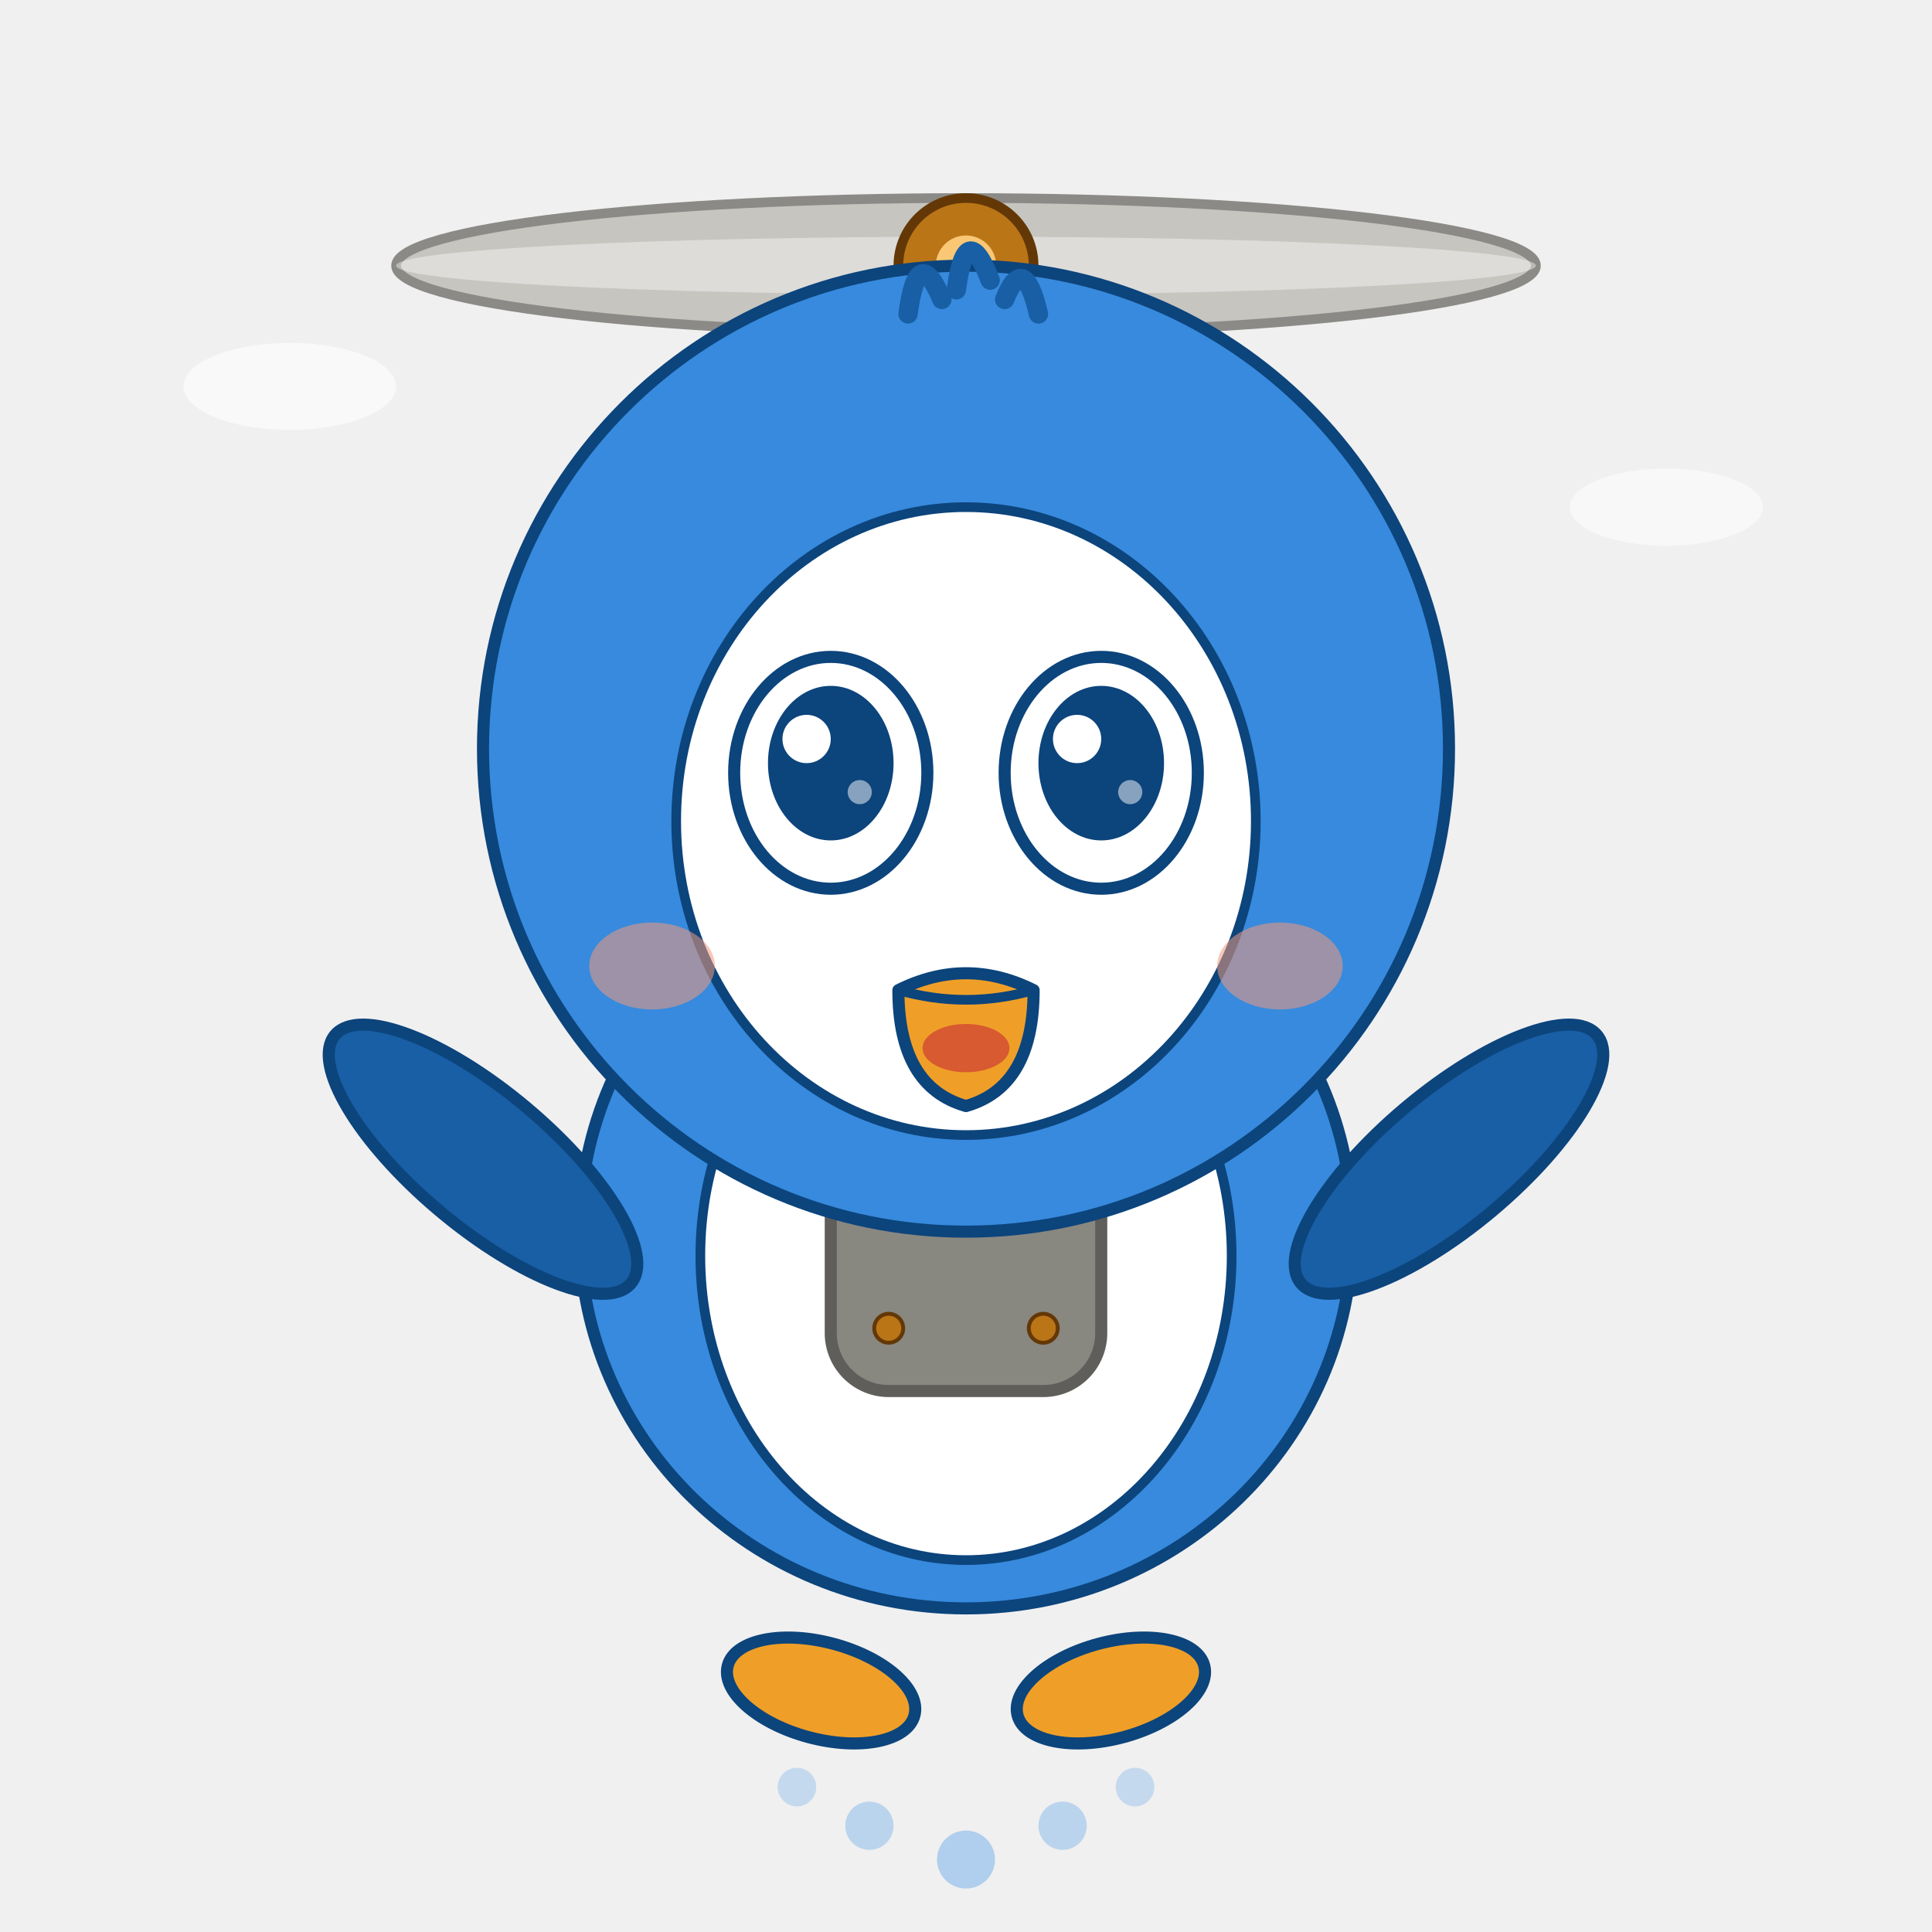
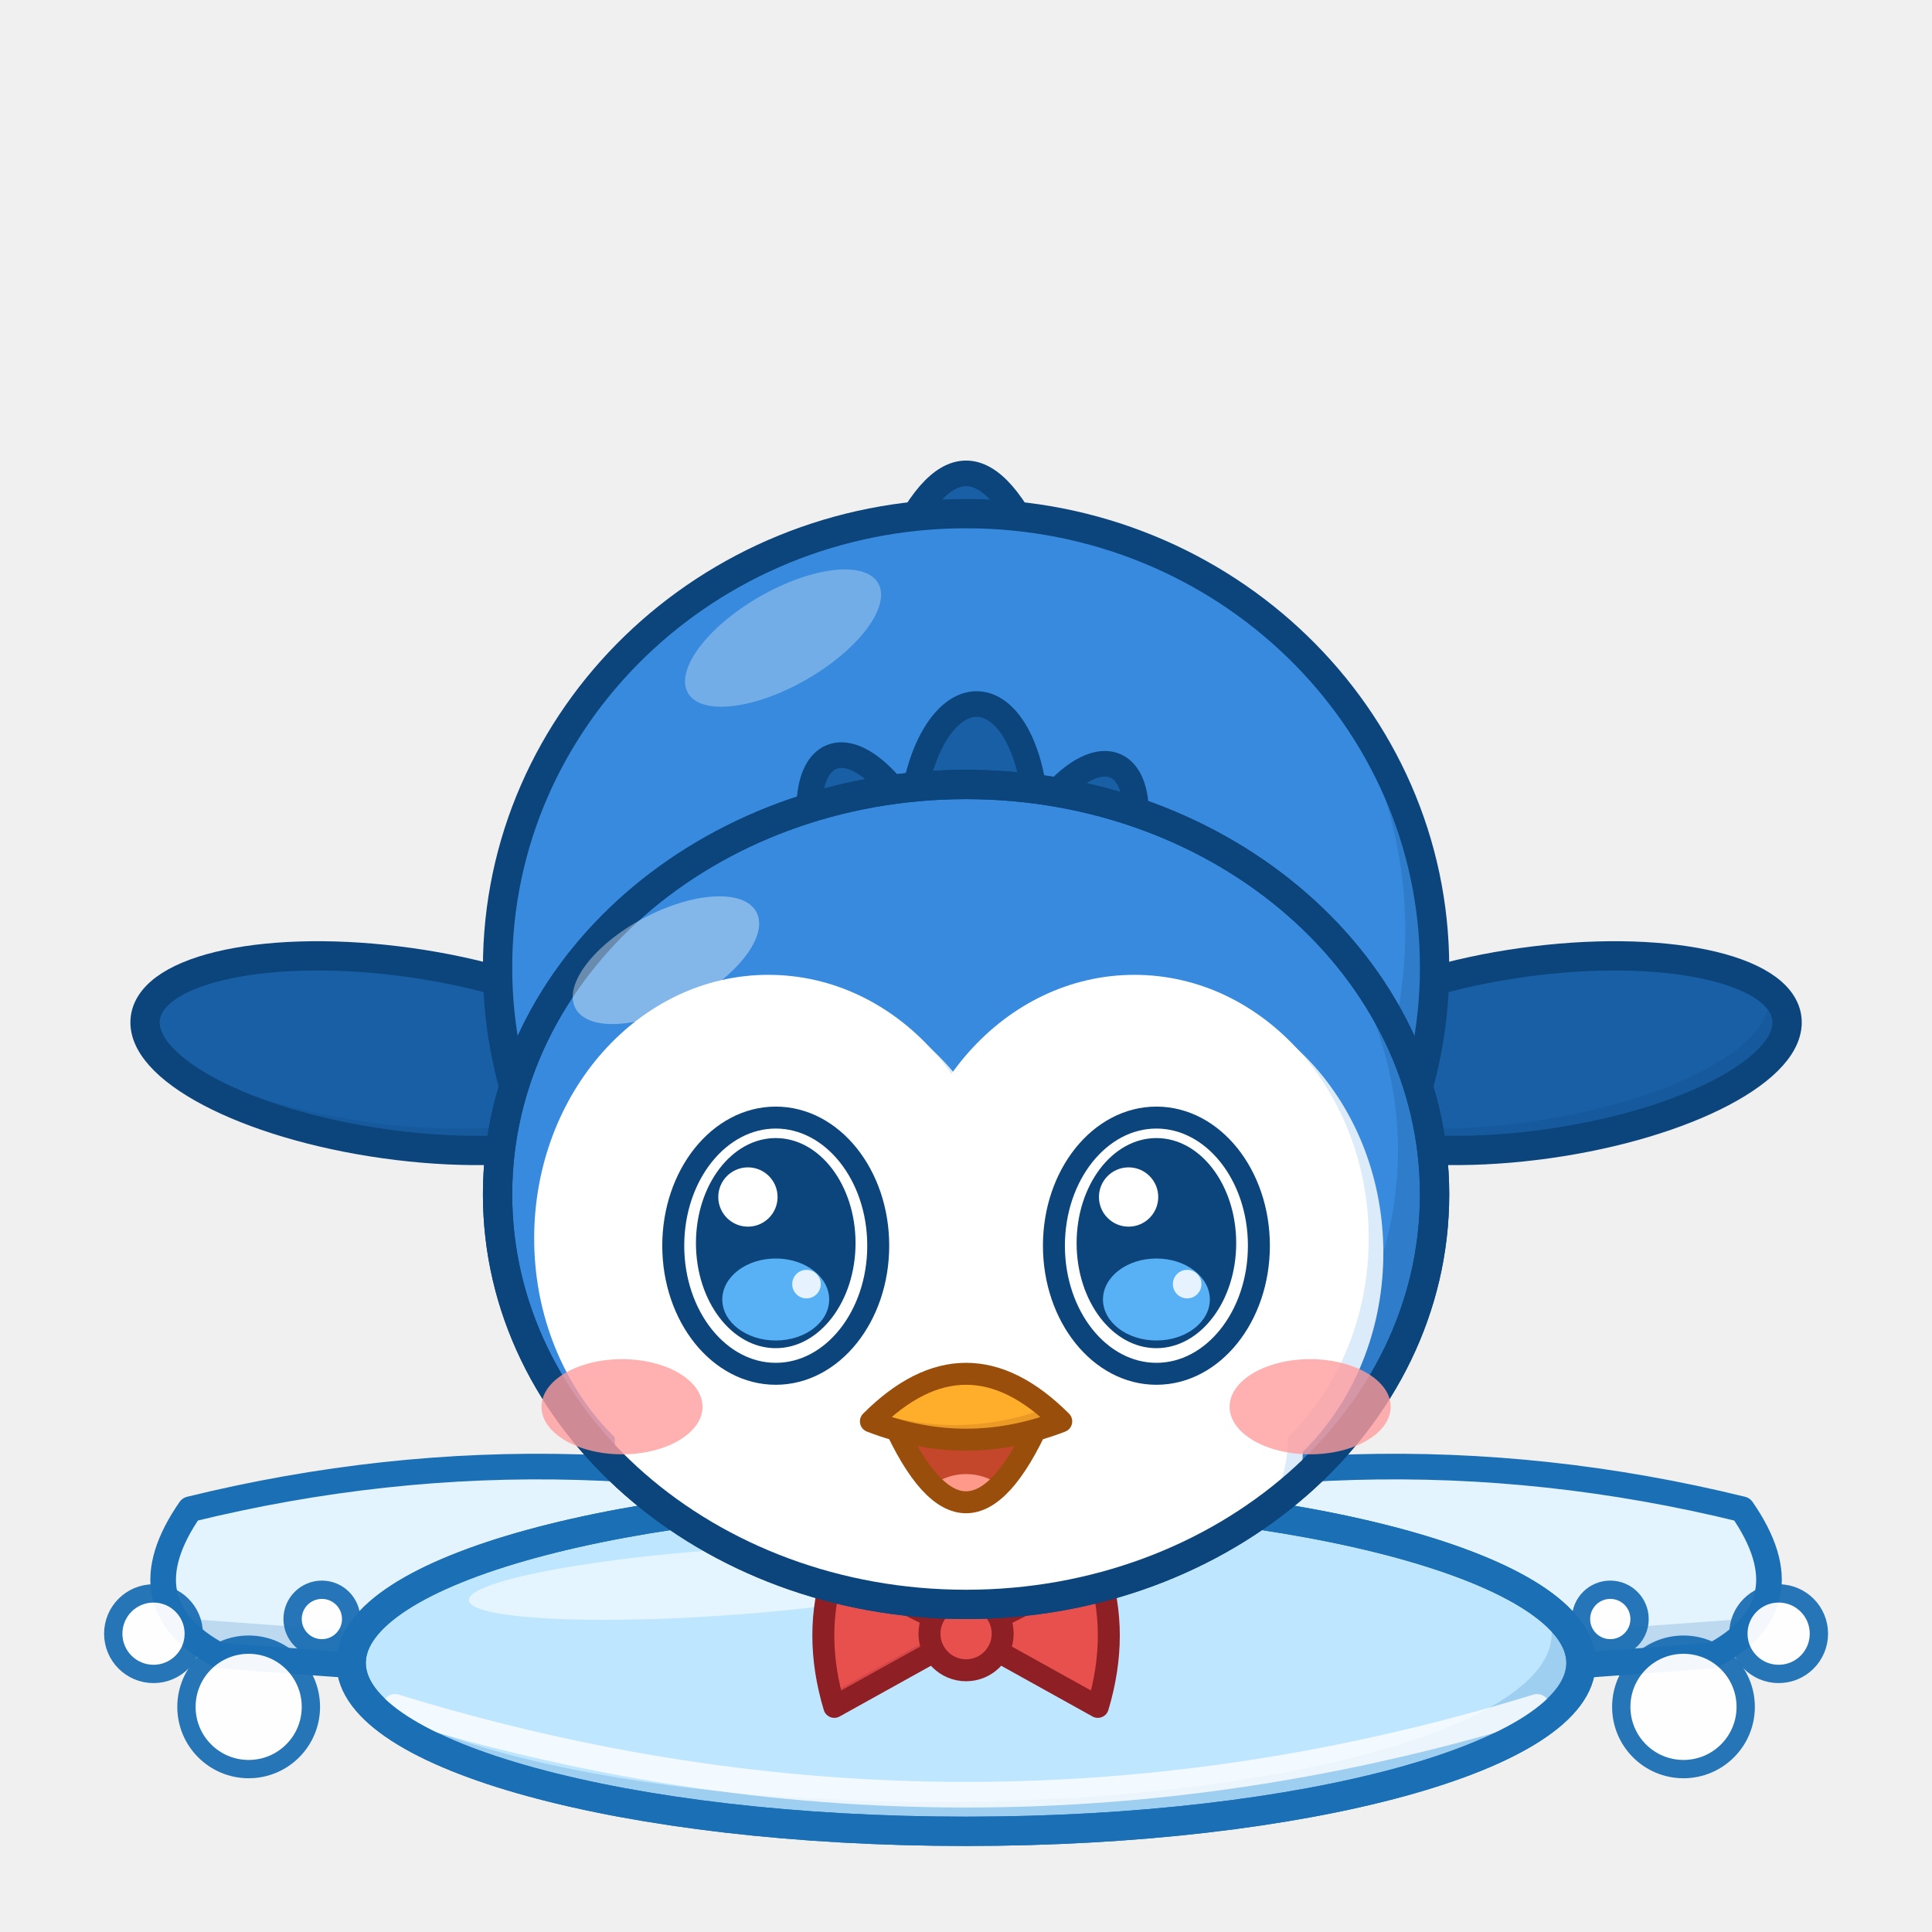
- <svg xmlns="http://www.w3.org/2000/svg" viewBox="0 0 400 400" fill="none">
-   <ellipse cx="60" cy="80" rx="22" ry="9" fill="#FFFFFF" opacity="0.6" />
-   <ellipse cx="345" cy="105" rx="20" ry="8" fill="#FFFFFF" opacity="0.5" />
-   <ellipse cx="200" cy="55" rx="118" ry="14" fill="#B4B2A9" stroke="#5F5E5A" stroke-width="2" opacity="0.7" />
-   <ellipse cx="200" cy="55" rx="118" ry="6" fill="#FFFFFF" opacity="0.4" />
-   <circle cx="200" cy="55" r="14" fill="#BA7517" stroke="#633806" stroke-width="2" />
-   <circle cx="200" cy="55" r="7" fill="#FAC775" stroke="#BA7517" stroke-width="1.5" />
-   <rect x="195" y="65" width="10" height="35" fill="#5F5E5A" stroke="#3C3F42" stroke-width="2" />
-   <circle cx="200" cy="385" r="6" fill="#85B7EB" opacity="0.6" />
-   <circle cx="180" cy="378" r="5" fill="#85B7EB" opacity="0.5" />
-   <circle cx="220" cy="378" r="5" fill="#85B7EB" opacity="0.5" />
-   <circle cx="165" cy="370" r="4" fill="#85B7EB" opacity="0.4" />
-   <circle cx="235" cy="370" r="4" fill="#85B7EB" opacity="0.4" />
-   <ellipse cx="170" cy="350" rx="20" ry="10" fill="#EF9F27" stroke="#0C447C" stroke-width="2.5" transform="rotate(15 170 350)" />
-   <ellipse cx="230" cy="350" rx="20" ry="10" fill="#EF9F27" stroke="#0C447C" stroke-width="2.5" transform="rotate(-15 230 350)" />
-   <ellipse cx="200" cy="255" rx="80" ry="78" fill="#378ADD" stroke="#0C447C" stroke-width="2.5" />
-   <ellipse cx="200" cy="260" rx="55" ry="63" fill="#FFFFFF" stroke="#0C447C" stroke-width="2" />
-   <rect x="172" y="220" width="56" height="68" rx="12" fill="#888780" stroke="#5F5E5A" stroke-width="2.5" />
-   <circle cx="184" cy="235" r="3" fill="#BA7517" stroke="#633806" stroke-width="0.8" />
-   <circle cx="216" cy="235" r="3" fill="#BA7517" stroke="#633806" stroke-width="0.8" />
-   <circle cx="184" cy="275" r="3" fill="#BA7517" stroke="#633806" stroke-width="0.8" />
-   <circle cx="216" cy="275" r="3" fill="#BA7517" stroke="#633806" stroke-width="0.8" />
-   <path d="M168 220 Q185 230 200 235 Q215 230 232 220" stroke="#5F5E5A" stroke-width="3" fill="none" stroke-linecap="round" />
-   <ellipse cx="100" cy="240" rx="14" ry="40" fill="#185FA5" stroke="#0C447C" stroke-width="2.5" transform="rotate(-50 100 240)" />
-   <ellipse cx="300" cy="240" rx="14" ry="40" fill="#185FA5" stroke="#0C447C" stroke-width="2.5" transform="rotate(50 300 240)" />
-   <circle cx="200" cy="155" r="100" fill="#378ADD" stroke="#0C447C" stroke-width="2.5" />
-   <ellipse cx="200" cy="170" rx="60" ry="65" fill="#FFFFFF" stroke="#0C447C" stroke-width="2" />
-   <path d="M188 65 Q190 50 195 62" stroke="#185FA5" stroke-width="4" fill="none" stroke-linecap="round" />
-   <path d="M198 60 Q200 45 205 58" stroke="#185FA5" stroke-width="4" fill="none" stroke-linecap="round" />
-   <path d="M208 62 Q212 52 215 65" stroke="#185FA5" stroke-width="4" fill="none" stroke-linecap="round" />
-   <ellipse cx="172" cy="160" rx="20" ry="24" fill="#FFFFFF" stroke="#0C447C" stroke-width="2.5" />
-   <ellipse cx="228" cy="160" rx="20" ry="24" fill="#FFFFFF" stroke="#0C447C" stroke-width="2.5" />
-   <ellipse cx="172" cy="158" rx="13" ry="16" fill="#0C447C" />
-   <ellipse cx="228" cy="158" rx="13" ry="16" fill="#0C447C" />
-   <circle cx="167" cy="153" r="5" fill="#FFFFFF" />
-   <circle cx="223" cy="153" r="5" fill="#FFFFFF" />
-   <circle cx="178" cy="164" r="2.5" fill="#FFFFFF" opacity="0.5" />
-   <circle cx="234" cy="164" r="2.5" fill="#FFFFFF" opacity="0.5" />
-   <ellipse cx="135" cy="200" rx="13" ry="9" fill="#F0997B" opacity="0.55" />
-   <ellipse cx="265" cy="200" rx="13" ry="9" fill="#F0997B" opacity="0.55" />
-   <path d="M186 205 Q200 198 214 205 Q214 225 200 229 Q186 225 186 205 Z" fill="#EF9F27" stroke="#0C447C" stroke-width="2.5" stroke-linejoin="round" />
-   <ellipse cx="200" cy="217" rx="9" ry="5" fill="#D85A30" />
-   <path d="M186 205 Q200 209 214 205" stroke="#0C447C" stroke-width="2" fill="none" />
+ <svg xmlns="http://www.w3.org/2000/svg" viewBox="0 0 512 512" fill="none">
+   <g transform="translate(7.7 13.9) scale(0.97)">
+     <clipPath id="c1">
+       <path d="M256 404 Q150 372 44 398 Q26 424 52 438 Q160 446 256 452 Z" />
+     </clipPath>
+     <path d="M256 404 Q150 372 44 398 Q26 424 52 438 Q160 446 256 452 Z" fill="#BCD9F0" />
+     <g clip-path="url(#c1)">
+       <g transform="translate(-8 -10)">
+         <path d="M256 404 Q150 372 44 398 Q26 424 52 438 Q160 446 256 452 Z" fill="#E4F4FF" />
+       </g>
+     </g>
+     <path d="M256 404 Q150 372 44 398 Q26 424 52 438 Q160 446 256 452 Z" fill="none" stroke="#1B6FB5" stroke-width="7" stroke-linecap="round" stroke-linejoin="round" />
+     <g transform="translate(512 0) scale(-1 1)">
+       <clipPath id="c2">
+         <path d="M256 404 Q150 372 44 398 Q26 424 52 438 Q160 446 256 452 Z" />
+       </clipPath>
+       <path d="M256 404 Q150 372 44 398 Q26 424 52 438 Q160 446 256 452 Z" fill="#BCD9F0" />
+       <g clip-path="url(#c2)">
+         <g transform="translate(-8 -10)">
+           <path d="M256 404 Q150 372 44 398 Q26 424 52 438 Q160 446 256 452 Z" fill="#E4F4FF" />
+         </g>
+       </g>
+       <path d="M256 404 Q150 372 44 398 Q26 424 52 438 Q160 446 256 452 Z" fill="none" stroke="#1B6FB5" stroke-width="7" stroke-linecap="round" stroke-linejoin="round" />
+     </g>
+     <clipPath id="c3">
+       <ellipse cx="256" cy="440" rx="168" ry="46" />
+     </clipPath>
+     <ellipse cx="256" cy="440" rx="168" ry="46" fill="#9ECEF0" />
+     <g clip-path="url(#c3)">
+       <g transform="translate(-8 -8)">
+         <ellipse cx="256" cy="440" rx="168" ry="46" fill="#BFE6FF" />
+       </g>
+     </g>
+     <ellipse cx="256" cy="440" rx="168" ry="46" fill="none" stroke="#1B6FB5" stroke-width="8" stroke-linecap="round" stroke-linejoin="round" />
+     <clipPath id="c4">
+       <ellipse cx="256" cy="440" rx="168" ry="46" />
+     </clipPath>
+     <g clip-path="url(#c4)">
+       <path d="M100 452 Q256 500 412 452" fill="none" stroke="#FFFFFF" stroke-width="7" stroke-linecap="round" stroke-linejoin="round" opacity="0.8" />
+       <ellipse cx="190" cy="418" rx="70" ry="9" transform="rotate(-4 190 418)" fill="#FFFFFF" opacity="0.6" />
+     </g>
+     <ellipse cx="256" cy="440" rx="168" ry="46" fill="none" stroke="#1B6FB5" stroke-width="8" stroke-linecap="round" stroke-linejoin="round" />
+     <circle cx="60" cy="452" r="17" fill="#FFFFFF" stroke="#1B6FB5" stroke-width="5" stroke-linejoin="round" stroke-linecap="round" opacity="0.95" />
+     <circle cx="34" cy="432" r="11" fill="#FFFFFF" stroke="#1B6FB5" stroke-width="5" stroke-linejoin="round" stroke-linecap="round" opacity="0.95" />
+     <circle cx="80" cy="428" r="8" fill="#FFFFFF" stroke="#1B6FB5" stroke-width="5" stroke-linejoin="round" stroke-linecap="round" opacity="0.95" />
+     <circle cx="452" cy="452" r="17" fill="#FFFFFF" stroke="#1B6FB5" stroke-width="5" stroke-linejoin="round" stroke-linecap="round" opacity="0.95" />
+     <circle cx="478" cy="432" r="11" fill="#FFFFFF" stroke="#1B6FB5" stroke-width="5" stroke-linejoin="round" stroke-linecap="round" opacity="0.95" />
+     <circle cx="432" cy="428" r="8" fill="#FFFFFF" stroke="#1B6FB5" stroke-width="5" stroke-linejoin="round" stroke-linecap="round" opacity="0.95" />
+     <clipPath id="c5">
+       <path d="M236 138 Q256 92 276 138 Z" />
+     </clipPath>
+     <path d="M236 138 Q256 92 276 138 Z" fill="#165A9D" />
+     <g clip-path="url(#c5)">
+       <g transform="translate(-3 -4)">
+         <path d="M236 138 Q256 92 276 138 Z" fill="#185FA5" />
+       </g>
+     </g>
+     <path d="M236 138 Q256 92 276 138 Z" fill="none" stroke="#0C447C" stroke-width="7" stroke-linecap="round" stroke-linejoin="round" />
+     <clipPath id="c6">
+       <ellipse cx="100.6" cy="273.4" rx="25" ry="69.5" transform="rotate(98 100.6 273.4)" />
+     </clipPath>
+     <ellipse cx="100.6" cy="273.4" rx="25" ry="69.5" transform="rotate(98 100.6 273.4)" fill="#165A9D" />
+     <g clip-path="url(#c6)">
+       <g transform="translate(-5 -6)">
+         <ellipse cx="100.6" cy="273.4" rx="25" ry="69.5" transform="rotate(98 100.6 273.4)" fill="#185FA5" />
+       </g>
+     </g>
+     <ellipse cx="100.6" cy="273.4" rx="25" ry="69.5" transform="rotate(98 100.6 273.4)" fill="none" stroke="#0C447C" stroke-width="8" stroke-linecap="round" stroke-linejoin="round" />
+     <clipPath id="c7">
+       <ellipse cx="411.4" cy="273.4" rx="25" ry="69.5" transform="rotate(-98 411.4 273.4)" />
+     </clipPath>
+     <ellipse cx="411.4" cy="273.4" rx="25" ry="69.5" transform="rotate(-98 411.4 273.4)" fill="#165A9D" />
+     <g clip-path="url(#c7)">
+       <g transform="translate(-5 -6)">
+         <ellipse cx="411.4" cy="273.4" rx="25" ry="69.5" transform="rotate(-98 411.4 273.4)" fill="#185FA5" />
+       </g>
+     </g>
+     <ellipse cx="411.4" cy="273.4" rx="25" ry="69.5" transform="rotate(-98 411.4 273.4)" fill="none" stroke="#0C447C" stroke-width="8" stroke-linecap="round" stroke-linejoin="round" />
+     <clipPath id="c8">
+       <ellipse cx="256" cy="250" rx="128" ry="124" />
+     </clipPath>
+     <ellipse cx="256" cy="250" rx="128" ry="124" fill="#2E7CCA" />
+     <g clip-path="url(#c8)">
+       <g transform="translate(-8 -10)">
+         <ellipse cx="256" cy="250" rx="128" ry="124" fill="#378ADD" />
+       </g>
+     </g>
+     <ellipse cx="256" cy="250" rx="128" ry="124" fill="none" stroke="#0C447C" stroke-width="8" stroke-linecap="round" stroke-linejoin="round" />
+     <ellipse cx="206" cy="160" rx="30" ry="13" transform="rotate(-30 206 160)" fill="#FFFFFF" opacity="0.3" />
+     <g transform="translate(0 118)">
+       <clipPath id="c9">
+         <path d="M256 314 L220 296 Q214 314 220 334 Z" />
+       </clipPath>
+       <path d="M256 314 L220 296 Q214 314 220 334 Z" fill="#D64646" />
+       <g clip-path="url(#c9)">
+         <g transform="translate(-2 -3)">
+           <path d="M256 314 L220 296 Q214 314 220 334 Z" fill="#E8504E" />
+         </g>
+       </g>
+       <path d="M256 314 L220 296 Q214 314 220 334 Z" fill="none" stroke="#8E1F24" stroke-width="6" stroke-linecap="round" stroke-linejoin="round" />
+       <clipPath id="c10">
+         <path d="M256 314 L292 296 Q298 314 292 334 Z" />
+       </clipPath>
+       <path d="M256 314 L292 296 Q298 314 292 334 Z" fill="#D64646" />
+       <g clip-path="url(#c10)">
+         <g transform="translate(-2 -3)">
+           <path d="M256 314 L292 296 Q298 314 292 334 Z" fill="#E8504E" />
+         </g>
+       </g>
+       <path d="M256 314 L292 296 Q298 314 292 334 Z" fill="none" stroke="#8E1F24" stroke-width="6" stroke-linecap="round" stroke-linejoin="round" />
+       <clipPath id="c11">
+         <circle cx="256" cy="314" r="10" />
+       </clipPath>
+       <circle cx="256" cy="314" r="10" fill="#D64646" />
+       <g clip-path="url(#c11)">
+         <g transform="translate(-2 -2)">
+           <circle cx="256" cy="314" r="10" fill="#E8504E" />
+         </g>
+       </g>
+       <circle cx="256" cy="314" r="10" fill="none" stroke="#8E1F24" stroke-width="6" stroke-linecap="round" stroke-linejoin="round" />
+     </g>
+     <clipPath id="c12">
+       <ellipse cx="232" cy="224" rx="15" ry="34" transform="rotate(-22 232 224)" />
+     </clipPath>
+     <ellipse cx="232" cy="224" rx="15" ry="34" transform="rotate(-22 232 224)" fill="#165A9D" />
+     <g clip-path="url(#c12)">
+       <g transform="translate(-3 -4)">
+         <ellipse cx="232" cy="224" rx="15" ry="34" transform="rotate(-22 232 224)" fill="#185FA5" />
+       </g>
+     </g>
+     <ellipse cx="232" cy="224" rx="15" ry="34" transform="rotate(-22 232 224)" fill="none" stroke="#0C447C" stroke-width="7" stroke-linecap="round" stroke-linejoin="round" />
+     <clipPath id="c13">
+       <ellipse cx="258" cy="212" rx="17" ry="34" transform="rotate(2 258 212)" />
+     </clipPath>
+     <ellipse cx="258" cy="212" rx="17" ry="34" transform="rotate(2 258 212)" fill="#165A9D" />
+     <g clip-path="url(#c13)">
+       <g transform="translate(-3 -4)">
+         <ellipse cx="258" cy="212" rx="17" ry="34" transform="rotate(2 258 212)" fill="#185FA5" />
+       </g>
+     </g>
+     <ellipse cx="258" cy="212" rx="17" ry="34" transform="rotate(2 258 212)" fill="none" stroke="#0C447C" stroke-width="7" stroke-linecap="round" stroke-linejoin="round" />
+     <clipPath id="c14">
+       <ellipse cx="283" cy="226" rx="15" ry="34" transform="rotate(24 283 226)" />
+     </clipPath>
+     <ellipse cx="283" cy="226" rx="15" ry="34" transform="rotate(24 283 226)" fill="#165A9D" />
+     <g clip-path="url(#c14)">
+       <g transform="translate(-3 -4)">
+         <ellipse cx="283" cy="226" rx="15" ry="34" transform="rotate(24 283 226)" fill="#185FA5" />
+       </g>
+     </g>
+     <ellipse cx="283" cy="226" rx="15" ry="34" transform="rotate(24 283 226)" fill="none" stroke="#0C447C" stroke-width="7" stroke-linecap="round" stroke-linejoin="round" />
+     <clipPath id="c15">
+       <ellipse cx="256" cy="312" rx="128" ry="112" />
+     </clipPath>
+     <ellipse cx="256" cy="312" rx="128" ry="112" fill="#2E7CCA" />
+     <g clip-path="url(#c15)">
+       <g transform="translate(-10 -12)">
+         <ellipse cx="256" cy="312" rx="128" ry="112" fill="#378ADD" />
+       </g>
+     </g>
+     <ellipse cx="256" cy="312" rx="128" ry="112" fill="none" stroke="#0C447C" stroke-width="8" stroke-linecap="round" stroke-linejoin="round" />
+     <clipPath id="c16">
+       <ellipse cx="256" cy="312" rx="128" ry="112" />
+     </clipPath>
+     <g clip-path="url(#c16)">
+       <ellipse cx="206" cy="328" rx="64" ry="72" fill="#DCEBFA" />
+       <ellipse cx="306" cy="328" rx="64" ry="72" fill="#DCEBFA" />
+       <ellipse cx="256" cy="382" rx="92" ry="60" fill="#DCEBFA" />
+       <ellipse cx="202" cy="324" rx="64" ry="72" fill="#FFFFFF" />
+       <ellipse cx="302" cy="324" rx="64" ry="72" fill="#FFFFFF" />
+       <ellipse cx="252" cy="378" rx="92" ry="60" fill="#FFFFFF" />
+     </g>
+     <ellipse cx="256" cy="312" rx="128" ry="112" fill="none" stroke="#0C447C" stroke-width="8" stroke-linecap="round" stroke-linejoin="round" />
+     <ellipse cx="174" cy="248" rx="28" ry="13" transform="rotate(-28 174 248)" fill="#FFFFFF" opacity="0.38" />
+     <ellipse cx="204" cy="326" rx="28" ry="35" fill="#FFFFFF" />
+     <clipPath id="c17">
+       <ellipse cx="204" cy="326" rx="28" ry="35" />
+     </clipPath>
+     <g clip-path="url(#c17)">
+       <ellipse cx="204" cy="325.3" rx="21.8" ry="28.7" fill="#0C447C" />
+       <ellipse cx="204" cy="340.7" rx="14.6" ry="11.2" fill="#58B0F5" />
+       <circle cx="196.4" cy="312.7" r="8.1" fill="#FFFFFF" />
+       <circle cx="212.4" cy="336.5" r="3.9" fill="#FFFFFF" opacity="0.85" />
+     </g>
+     <ellipse cx="204" cy="326" rx="28" ry="35" fill="none" stroke="#0C447C" stroke-width="6" stroke-linecap="round" stroke-linejoin="round" />
+     <ellipse cx="308" cy="326" rx="28" ry="35" fill="#FFFFFF" />
+     <clipPath id="c18">
+       <ellipse cx="308" cy="326" rx="28" ry="35" />
+     </clipPath>
+     <g clip-path="url(#c18)">
+       <ellipse cx="308" cy="325.3" rx="21.8" ry="28.7" fill="#0C447C" />
+       <ellipse cx="308" cy="340.7" rx="14.6" ry="11.2" fill="#58B0F5" />
+       <circle cx="300.4" cy="312.7" r="8.1" fill="#FFFFFF" />
+       <circle cx="316.4" cy="336.5" r="3.9" fill="#FFFFFF" opacity="0.85" />
+     </g>
+     <ellipse cx="308" cy="326" rx="28" ry="35" fill="none" stroke="#0C447C" stroke-width="6" stroke-linecap="round" stroke-linejoin="round" />
+     <ellipse cx="162" cy="370" rx="22" ry="13" fill="#FF9C9C" opacity="0.8" />
+     <ellipse cx="350" cy="370" rx="22" ry="13" fill="#FF9C9C" opacity="0.8" />
+     <path d="M236 374 Q256 418.2 276 374 Q256 368 236 374 Z" fill="#C4472B" />
+     <clipPath id="c19">
+       <path d="M236 374 Q256 418.2 276 374 Q256 368 236 374 Z" />
+     </clipPath>
+     <g clip-path="url(#c19)">
+       <ellipse cx="256" cy="397.4" rx="12" ry="9" fill="#FF9A8A" />
+     </g>
+     <path d="M236 374 Q256 418.2 276 374 Q256 368 236 374 Z" fill="none" stroke="#9A4E0B" stroke-width="6" stroke-linecap="round" stroke-linejoin="round" />
+     <clipPath id="c20">
+       <path d="M230 374 Q256 348 282 374 Q256 384 230 374 Z" />
+     </clipPath>
+     <path d="M230 374 Q256 348 282 374 Q256 384 230 374 Z" fill="#EB9B25" />
+     <g clip-path="url(#c20)">
+       <g transform="translate(-3 -4)">
+         <path d="M230 374 Q256 348 282 374 Q256 384 230 374 Z" fill="#FFAE2B" />
+       </g>
+     </g>
+     <path d="M230 374 Q256 348 282 374 Q256 384 230 374 Z" fill="none" stroke="#9A4E0B" stroke-width="6" stroke-linecap="round" stroke-linejoin="round" />
+   </g>
</svg>
